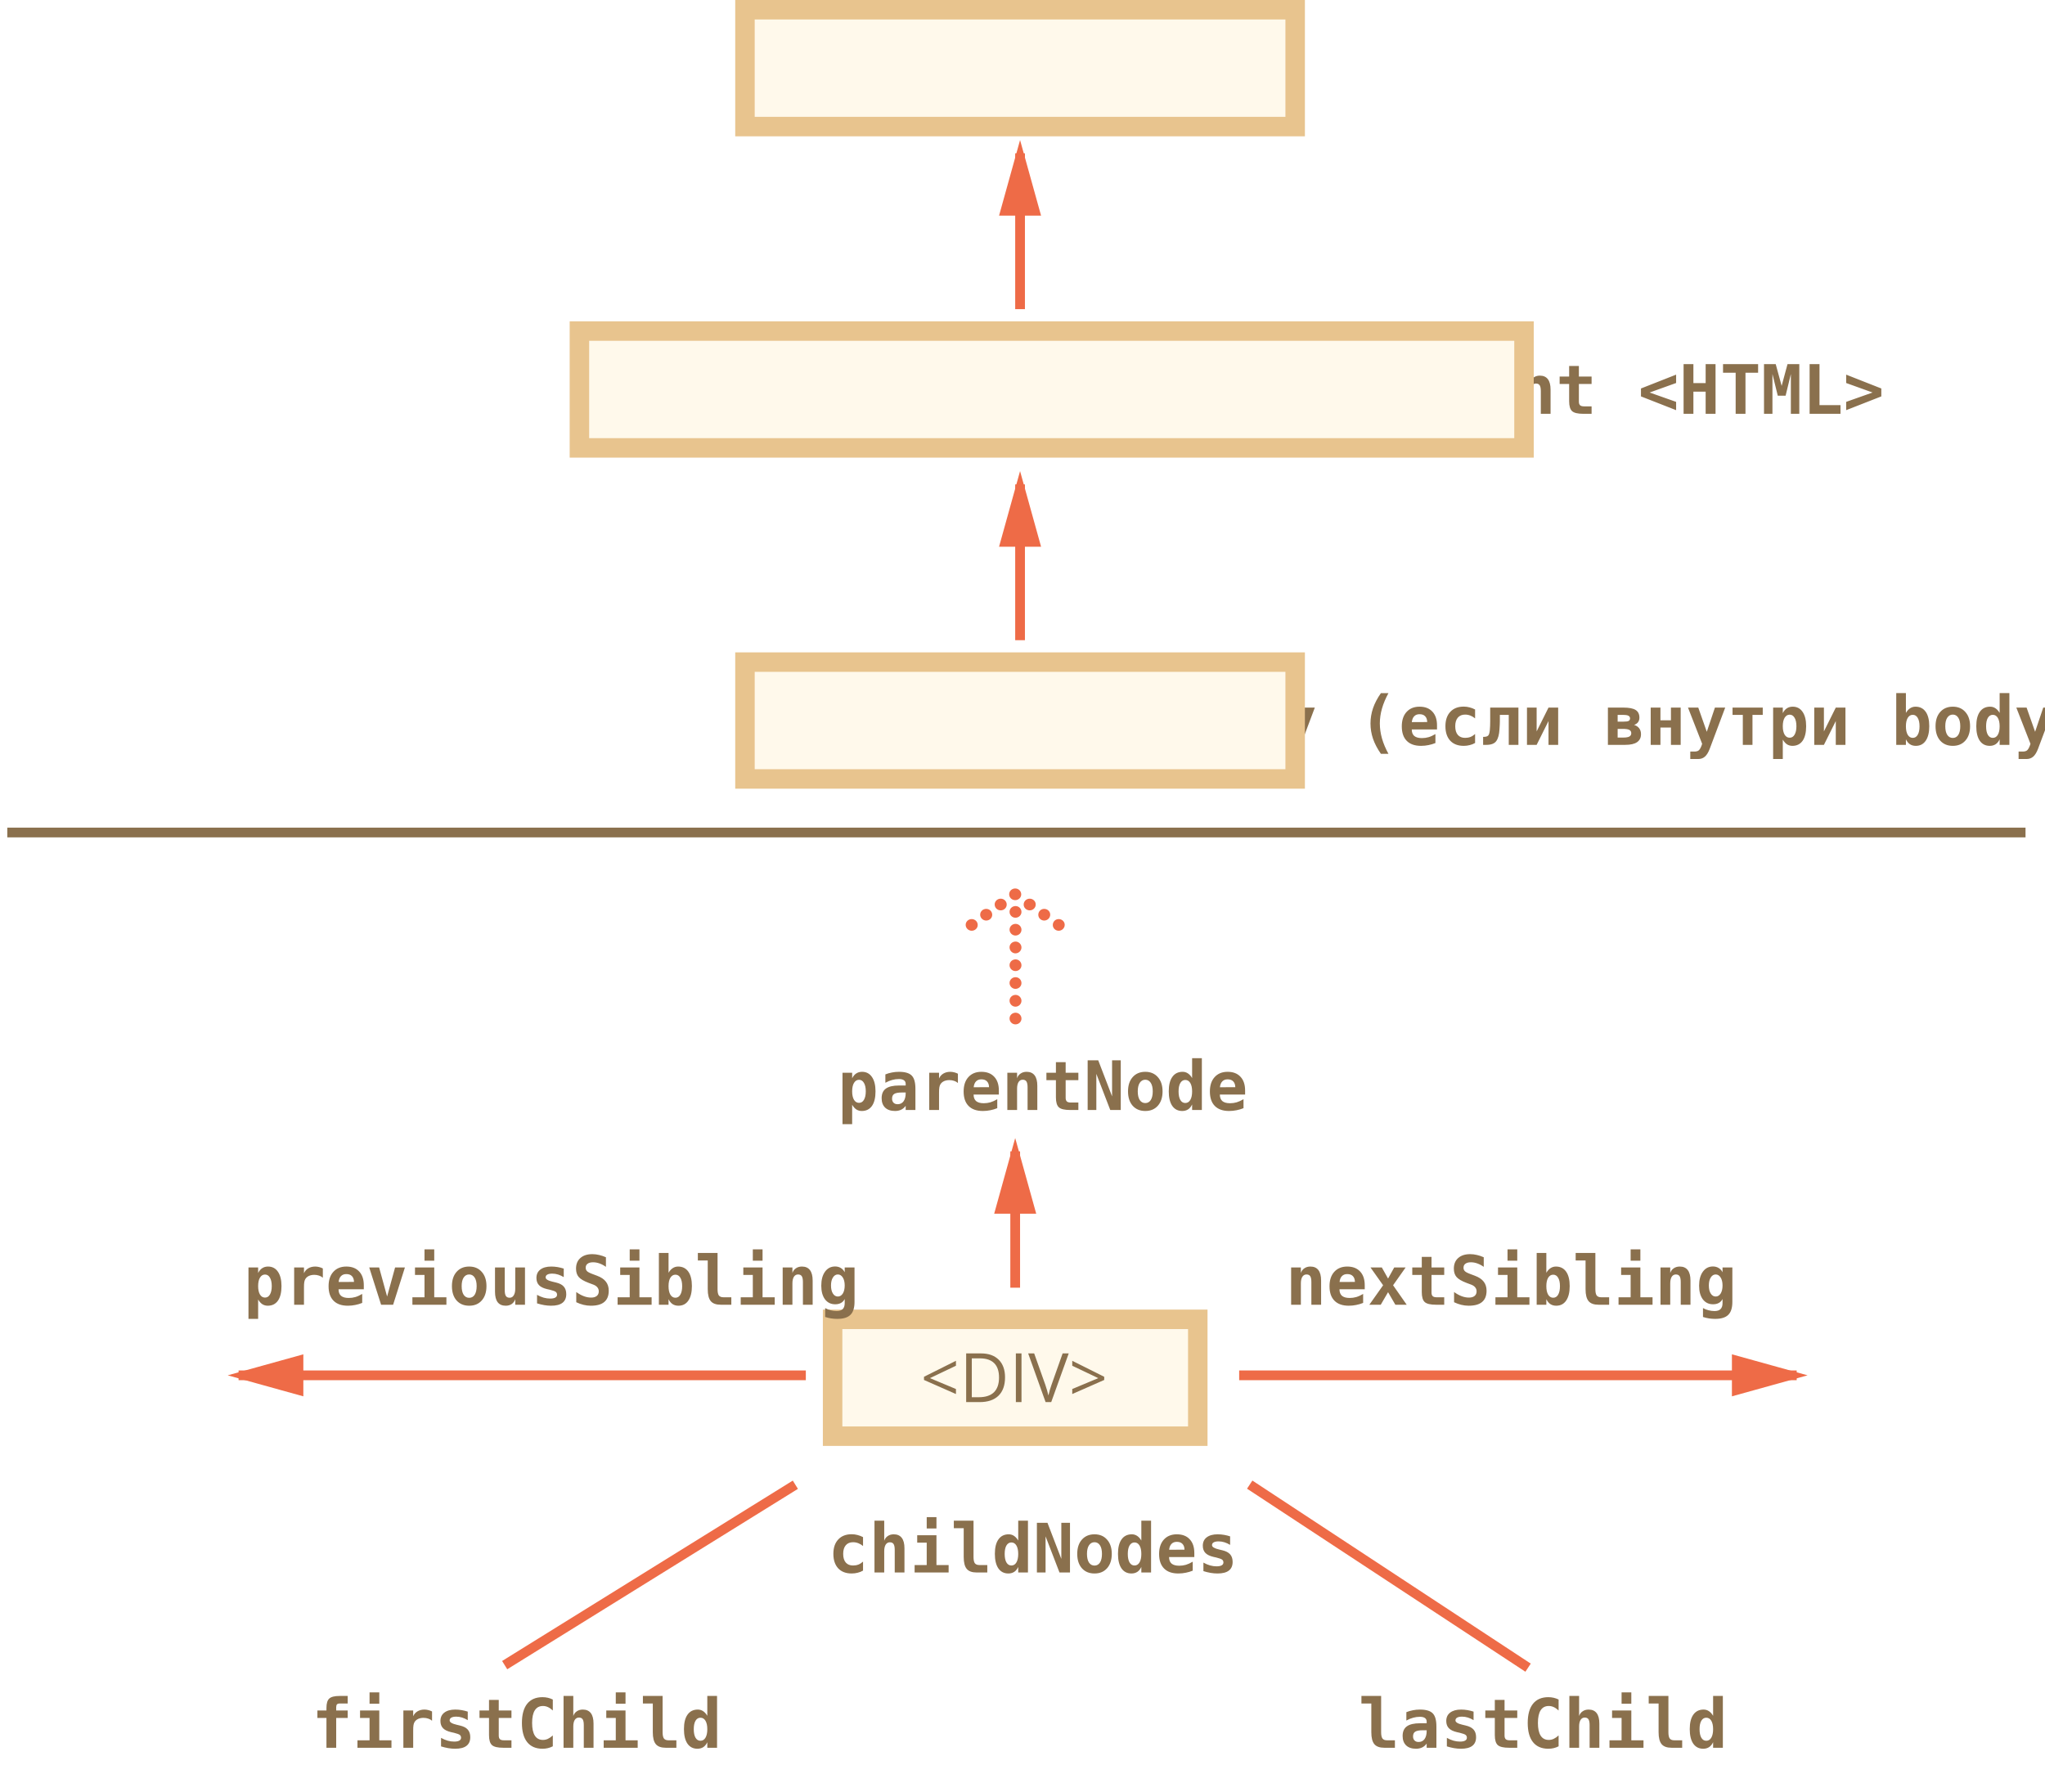
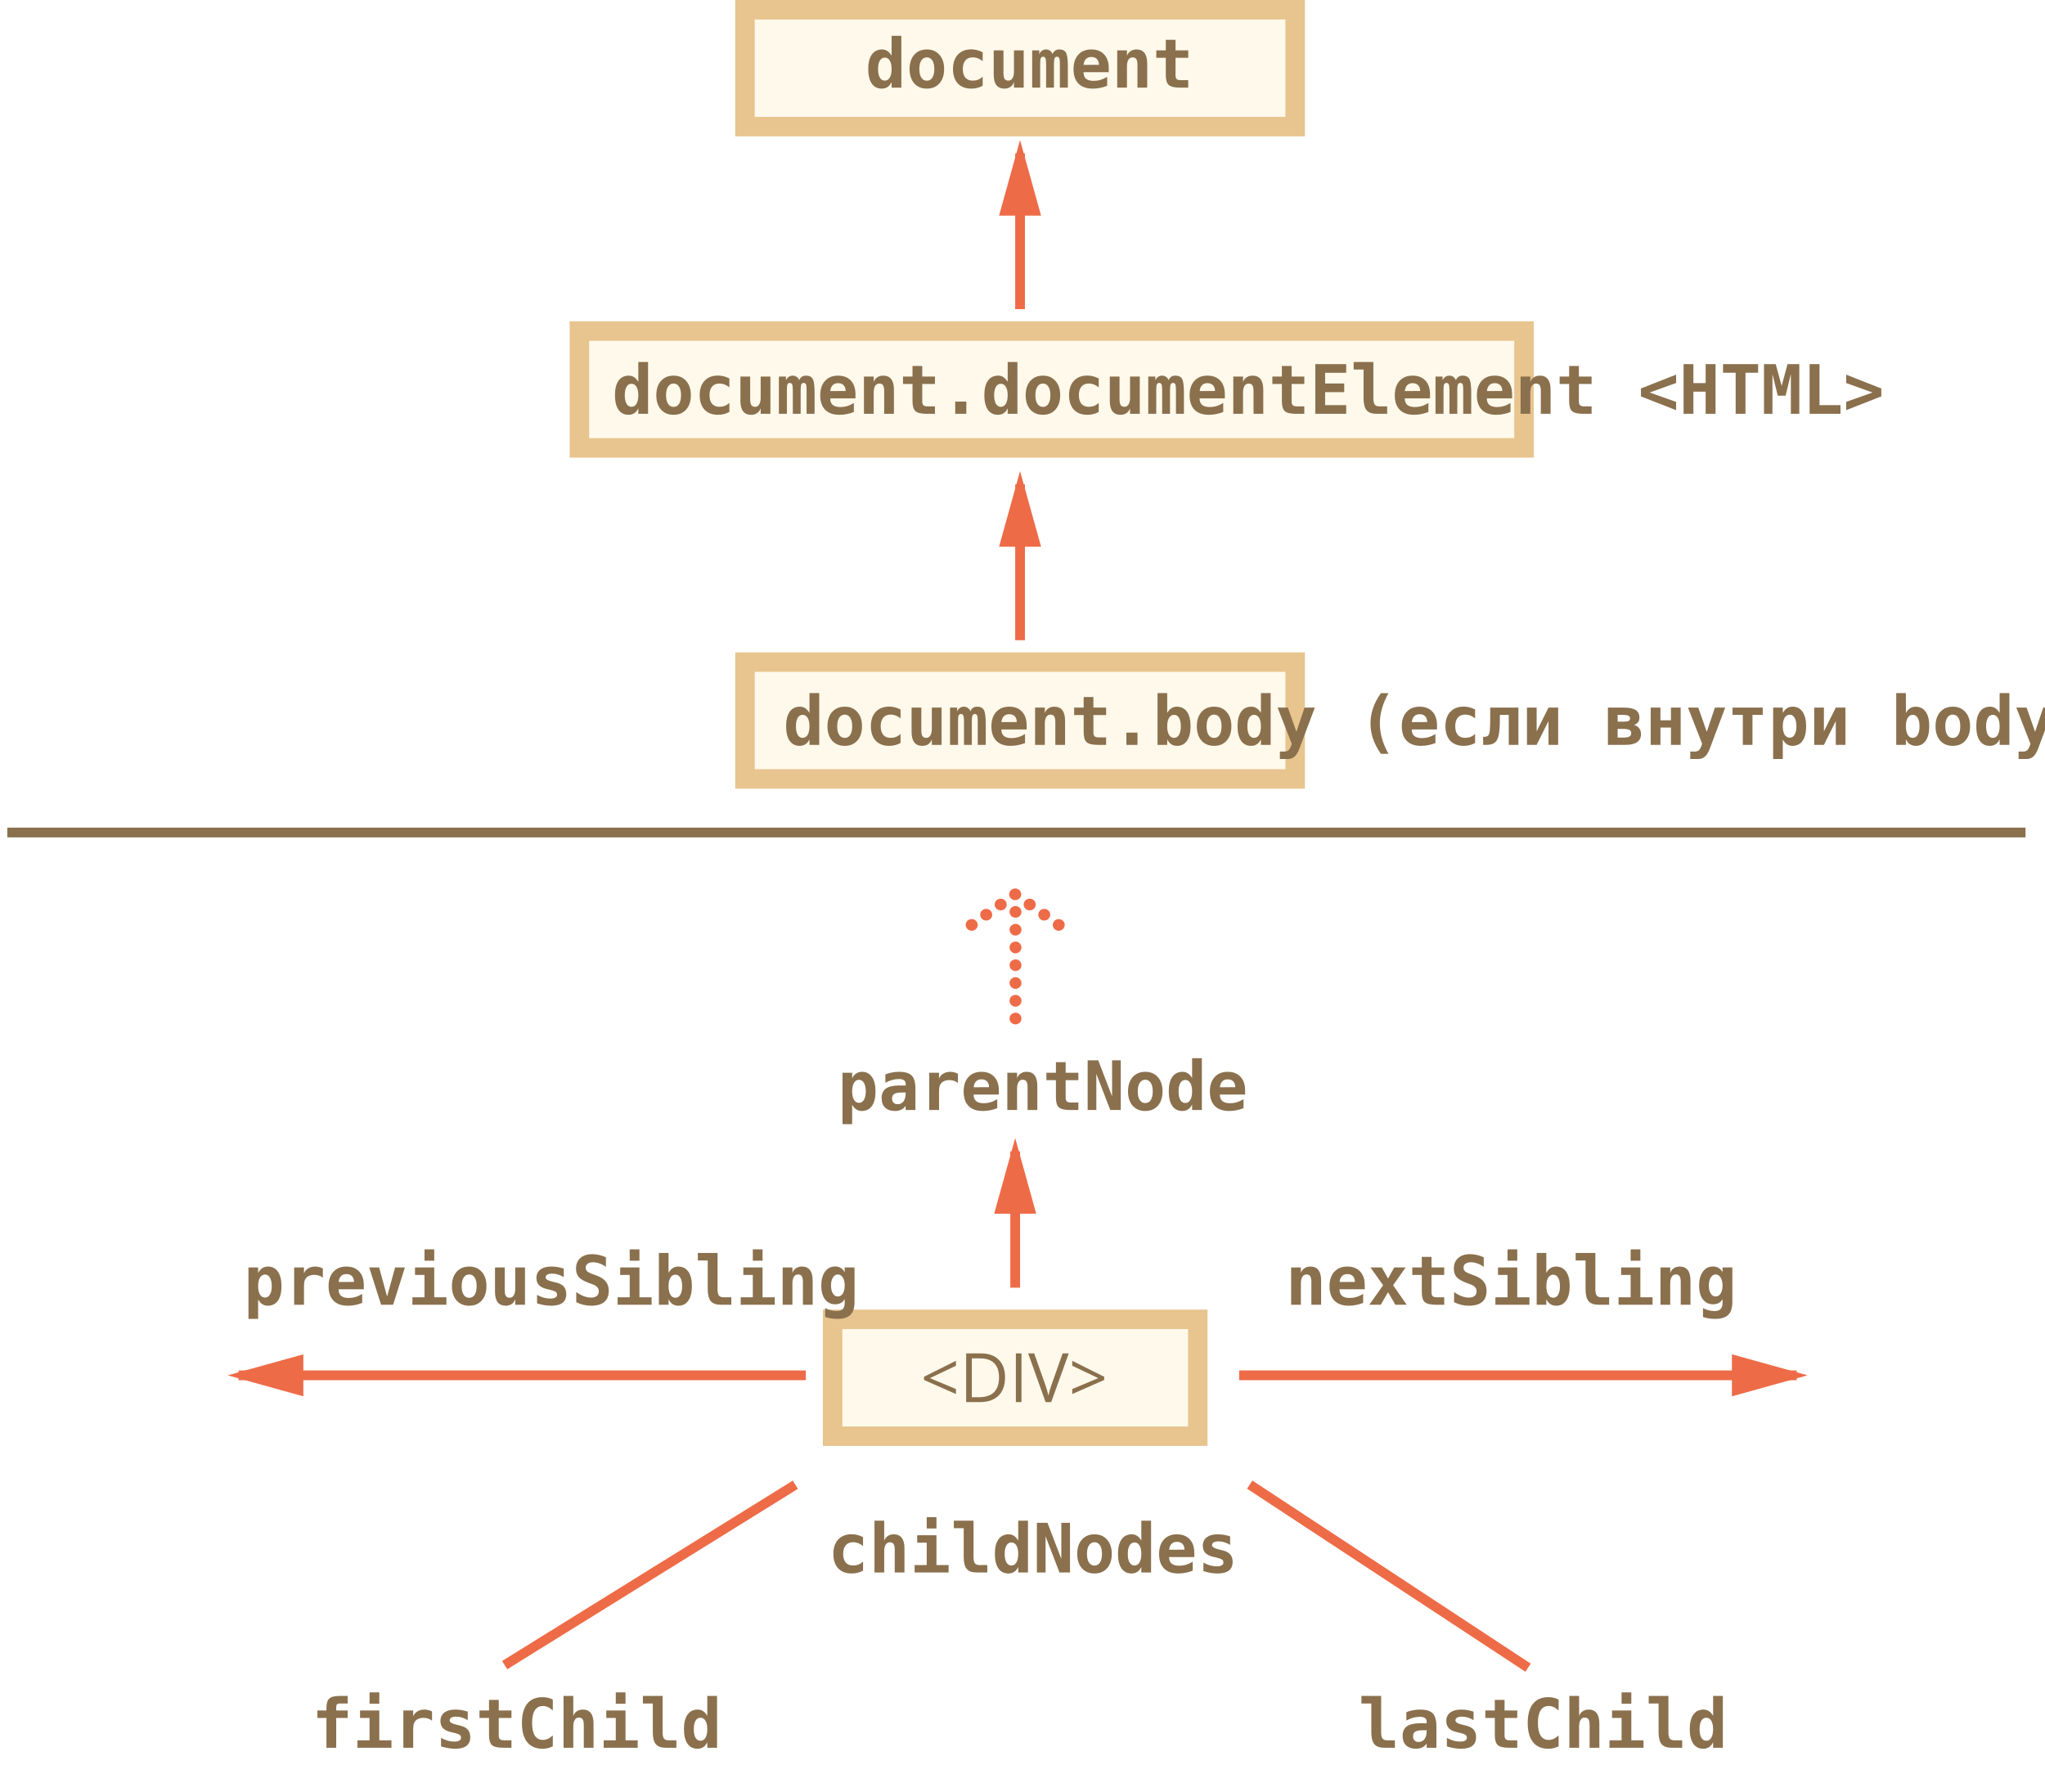
<svg xmlns="http://www.w3.org/2000/svg" width="420px" height="368px" viewBox="0 0 420 368" version="1.1">
  <defs />
  <g id="combined" stroke="none" stroke-width="1" fill="none" fill-rule="evenodd">
    <g id="dom-links.svg">
+       <rect id="Rectangle-9" stroke="#E8C48E" stroke-width="4" fill="#FFF9EB" x="153" y="2" width="113" height="24" />
+       <rect id="Rectangle-7" stroke="#E8C48E" stroke-width="4" fill="#FFF9EB" x="153" y="136" width="113" height="24" />
+       <rect id="Rectangle-8" stroke="#E8C48E" stroke-width="4" fill="#FFF9EB" x="119" y="68" width="194" height="24" />
      <text id="document" font-family="Consolas" font-size="14" font-weight="bold" fill="#8A704D">
        <tspan x="177.711" y="18">document</tspan>
      </text>
      <text id="document.documentEle" font-family="Consolas" font-size="14" font-weight="bold" fill="#8A704D">
        <tspan x="125.692" y="85">document.documentElement &lt;HTML&gt;</tspan>
      </text>
      <text id="document.body-(если-" font-family="Consolas" font-size="14" font-weight="bold" fill="#8A704D">
        <tspan x="160.844" y="153">document.body (если внутри body)</tspan>
      </text>
      <path d="M209.5,130.5 L209.5,100.5" id="Line" stroke="#EE6B47" stroke-width="2" stroke-linecap="square" fill="#EE6B47" />
      <path id="Line-decoration-1" d="M209.5,100.5 C208.45,104.28 207.55,107.52 206.5,111.3 C208.6,111.3 210.4,111.3 212.5,111.3 C211.45,107.52 210.55,104.28 209.5,100.5 C209.5,100.5 209.5,100.5 209.5,100.5 Z" stroke="#EE6B47" stroke-width="2" stroke-linecap="square" fill="#EE6B47" />
      <path d="M221.272,195.22 C221.928,195.22 222.457,195.775 222.457,196.458 C222.457,197.138 221.928,197.694 221.245,197.694 C220.589,197.694 220.06,197.138 220.06,196.458 C220.06,195.775 220.589,195.22 221.272,195.22 L221.272,195.22 Z M219.175,200.672 C218.494,200.672 217.964,200.117 217.964,199.435 C217.964,198.754 218.494,198.198 219.151,198.198 C219.833,198.198 220.363,198.754 220.363,199.435 C220.363,200.117 219.833,200.672 219.175,200.672 L219.175,200.672 Z M219.175,192.242 C219.833,192.242 220.363,192.798 220.363,193.478 C220.363,194.161 219.833,194.715 219.151,194.715 C218.494,194.715 217.964,194.161 217.964,193.478 C217.964,192.798 218.494,192.242 219.175,192.242 L219.175,192.242 Z M217.661,195.296 C218.319,195.296 218.847,195.851 218.847,196.532 C218.847,197.189 218.319,197.744 217.637,197.744 C216.981,197.744 216.45,197.189 216.45,196.507 C216.45,195.851 216.981,195.296 217.661,195.296 L217.661,195.296 Z M217.082,203.649 C216.424,203.649 215.869,203.095 215.869,202.413 C215.869,201.732 216.4,201.202 217.056,201.202 C217.738,201.202 218.268,201.732 218.268,202.413 C218.268,203.095 217.738,203.649 217.082,203.649 L217.082,203.649 Z M217.082,189.263 C217.738,189.263 218.268,189.82 218.268,190.5 C218.268,191.181 217.738,191.738 217.056,191.738 C216.4,191.738 215.869,191.181 215.869,190.5 C215.869,189.82 216.424,189.263 217.082,189.263 L217.082,189.263 Z M214.988,206.627 C214.331,206.627 213.775,206.072 213.775,205.391 C213.775,204.71 214.304,204.179 214.96,204.179 C215.643,204.179 216.173,204.71 216.173,205.391 C216.173,206.072 215.643,206.627 214.988,206.627 L214.988,206.627 Z M214.988,186.286 C215.643,186.286 216.173,186.841 216.173,187.523 C216.173,188.203 215.643,188.76 214.96,188.76 C214.304,188.76 213.775,188.203 213.775,187.523 C213.775,186.841 214.331,186.286 214.988,186.286 L214.988,186.286 Z M214.001,195.296 C214.657,195.296 215.189,195.851 215.189,196.532 C215.189,197.189 214.657,197.744 213.977,197.744 C213.321,197.744 212.791,197.189 212.791,196.507 C212.791,195.851 213.346,195.296 214.001,195.296 L214.001,195.296 Z M210.368,195.296 C211.024,195.296 211.554,195.851 211.554,196.532 C211.554,197.189 210.999,197.744 210.343,197.744 C209.686,197.744 209.131,197.189 209.131,196.507 C209.131,195.851 209.686,195.296 210.368,195.296 L210.368,195.296 Z M206.708,195.296 C207.364,195.296 207.894,195.851 207.894,196.532 C207.894,197.189 207.364,197.744 206.684,197.744 C206.028,197.744 205.496,197.189 205.496,196.507 C205.496,195.851 206.028,195.296 206.708,195.296 L206.708,195.296 Z M203.048,195.296 C203.704,195.296 204.236,195.851 204.236,196.532 C204.236,197.189 203.704,197.744 203.024,197.744 C202.367,197.744 201.837,197.189 201.837,196.507 C201.837,195.851 202.393,195.296 203.048,195.296 L203.048,195.296 Z M199.415,195.296 C200.071,195.296 200.601,195.851 200.601,196.532 C200.601,197.189 200.046,197.744 199.388,197.744 C198.733,197.744 198.178,197.189 198.178,196.507 C198.178,195.851 198.733,195.296 199.415,195.296 L199.415,195.296 Z M195.755,195.296 C196.411,195.296 196.941,195.851 196.941,196.532 C196.941,197.189 196.411,197.744 195.73,197.744 C195.073,197.744 194.543,197.189 194.543,196.507 C194.543,195.851 195.073,195.296 195.755,195.296 L195.755,195.296 Z" id="Fill-7" fill="#EE6B47" transform="translate(208.5, 196.4565) rotate(-90) translate(-208.5, -196.4565) " />
      <path d="M209.5,62.5 L209.5,32.5" id="Line-2" stroke="#EE6B47" stroke-width="2" stroke-linecap="square" fill="#EE6B47" />
      <path id="Line-2-decoration-1" d="M209.5,32.5 C208.45,36.28 207.55,39.52 206.5,43.3 C208.6,43.3 210.4,43.3 212.5,43.3 C211.45,39.52 210.55,36.28 209.5,32.5 C209.5,32.5 209.5,32.5 209.5,32.5 Z" stroke="#EE6B47" stroke-width="2" stroke-linecap="square" fill="#EE6B47" />
      <path d="M2.5,171 L415,171" id="Line" stroke="#8A704D" stroke-width="2" stroke-linecap="square" />
      <text id="parentNode" font-family="Consolas" font-size="14" font-weight="bold" fill="#8A704D">
        <tspan x="172" y="228">parentNode</tspan>
      </text>
      <rect id="Rectangle-6" stroke="#E8C48E" stroke-width="4" fill="#FFF9EB" x="171" y="271" width="75" height="24" />
-       <rect id="Rectangle-7" stroke="#E8C48E" stroke-width="4" fill="#FFF9EB" x="153" y="136" width="113" height="24" />
-       <rect id="Rectangle-9" stroke="#E8C48E" stroke-width="4" fill="#FFF9EB" x="153" y="2" width="113" height="24" />
-       <rect id="Rectangle-8" stroke="#E8C48E" stroke-width="4" fill="#FFF9EB" x="119" y="68" width="194" height="24" />
      <text id="&lt;DIV&gt;" font-family="Open Sans" font-size="14" font-weight="526" fill="#8A704D">
        <tspan x="189.052" y="288">&lt;DIV&gt;</tspan>
      </text>
      <path d="M208.5,263.5 L208.5,237.5" id="Line" stroke="#EE6B47" stroke-width="2" stroke-linecap="square" fill="#EE6B47" />
      <path id="Line-decoration-1" d="M208.5,237.5 C207.45,241.28 206.55,244.52 205.5,248.3 C207.6,248.3 209.4,248.3 211.5,248.3 C210.45,244.52 209.55,241.28 208.5,237.5 C208.5,237.5 208.5,237.5 208.5,237.5 Z" stroke="#EE6B47" stroke-width="2" stroke-linecap="square" fill="#EE6B47" />
      <path d="M255.5,282.5 L368,282.5" id="Line" stroke="#EE6B47" stroke-width="2" stroke-linecap="square" fill="#EE6B47" />
      <path id="Line-decoration-1" d="M367.5,282.5 C363.72,281.45 360.48,280.55 356.7,279.5 C356.7,281.6 356.7,283.4 356.7,285.5 C360.48,284.45 363.72,283.55 367.5,282.5 C367.5,282.5 367.5,282.5 367.5,282.5 Z" stroke="#EE6B47" stroke-width="2" stroke-linecap="square" fill="#EE6B47" />
      <text id="nextSibling" font-family="Consolas" font-size="14" font-weight="bold" fill="#8A704D">
        <tspan x="264" y="268">nextSibling</tspan>
      </text>
      <path d="M164.5,282.5 L50,282.5" id="Line" stroke="#EE6B47" stroke-width="2" stroke-linecap="square" fill="#EE6B47" />
      <path id="Line-decoration-1" d="M50.5,282.5 C54.28,283.55 57.52,284.45 61.3,285.5 C61.3,283.4 61.3,281.6 61.3,279.5 C57.52,280.55 54.28,281.45 50.5,282.5 C50.5,282.5 50.5,282.5 50.5,282.5 Z" stroke="#EE6B47" stroke-width="2" stroke-linecap="square" fill="#EE6B47" />
      <text id="previousSibling" font-family="Consolas" font-size="14" font-weight="bold" fill="#8A704D">
        <tspan x="50" y="268">previousSibling</tspan>
      </text>
      <path d="M104.5,341.5 L162.5,305.5" id="Line" stroke="#EE6B47" stroke-width="2" stroke-linecap="square" />
      <path d="M313,342 L257.5,305.5" id="Line-3" stroke="#EE6B47" stroke-width="2" stroke-linecap="square" />
      <text id="childNodes" font-family="Consolas" font-size="14" font-weight="bold" fill="#8A704D">
        <tspan x="170" y="323">childNodes</tspan>
      </text>
      <text id="firstChild--" font-family="Consolas" font-size="14" font-weight="bold" fill="#8A704D">
        <tspan x="64" y="359">firstChild  </tspan>
      </text>
      <text id="Type-something" font-family="Consolas" font-size="14" font-weight="bold" fill="#8A704D">
        <tspan x="279" y="359">lastChild</tspan>
      </text>
    </g>
  </g>
</svg>
